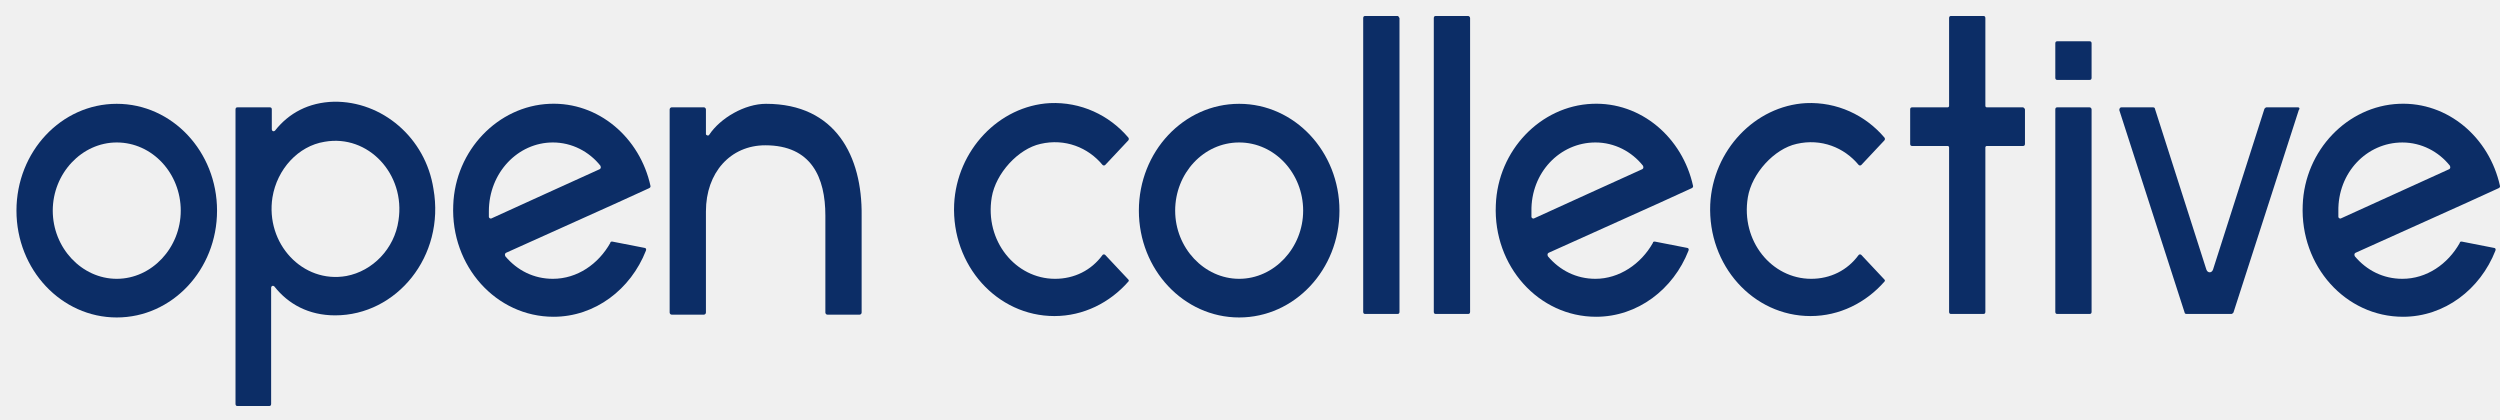
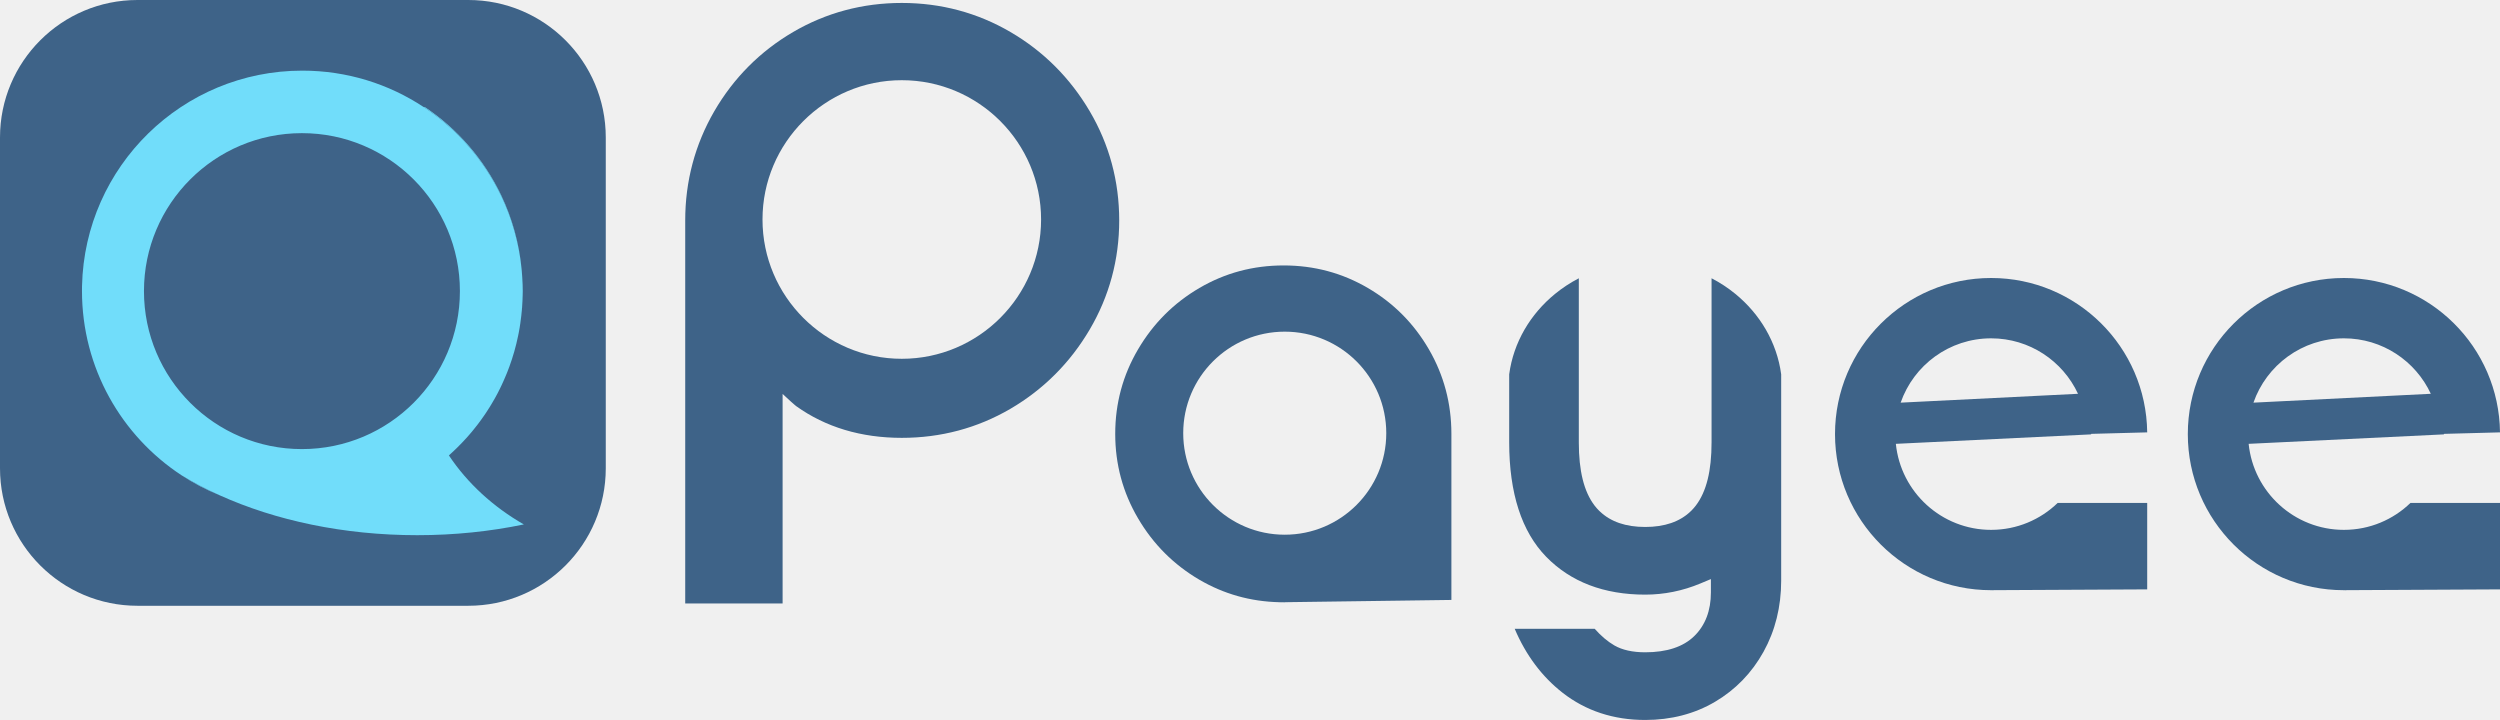
- <svg xmlns="http://www.w3.org/2000/svg" width="137" height="23" viewBox="0 0 137 23" fill="none">
-   <path d="M76.583 0.875H74.812C74.739 0.875 74.703 0.914 74.703 0.991V17.089C74.703 17.166 74.739 17.205 74.812 17.205H76.583C76.656 17.205 76.692 17.166 76.692 17.089V0.991C76.656 0.914 76.62 0.875 76.583 0.875Z" fill="#0C2D66" />
-   <path d="M108.871 5.882H110.859C110.895 5.882 110.968 5.959 110.968 5.997V7.884C110.968 7.961 110.932 8 110.859 8H108.871C108.834 8 108.798 8.039 108.798 8.077V17.089C108.798 17.166 108.762 17.205 108.69 17.205H106.918C106.846 17.205 106.81 17.166 106.81 17.089V8.077C106.81 8.039 106.774 8 106.737 8H104.785C104.713 8 104.677 7.961 104.677 7.884V5.997C104.677 5.92 104.713 5.882 104.785 5.882H106.737C106.774 5.882 106.81 5.843 106.81 5.805V0.991C106.81 0.914 106.846 0.875 106.918 0.875H108.69C108.762 0.875 108.798 0.914 108.798 0.991V5.805C108.798 5.843 108.834 5.882 108.871 5.882Z" fill="#0C2D66" />
-   <path d="M112.739 2.262H114.511C114.583 2.262 114.619 2.3 114.619 2.377V4.264C114.619 4.341 114.583 4.38 114.511 4.38H112.739C112.667 4.38 112.631 4.341 112.631 4.264V2.377C112.631 2.3 112.667 2.262 112.739 2.262Z" fill="#0C2D66" />
-   <path d="M112.739 5.882H114.511C114.583 5.882 114.619 5.959 114.619 5.997V17.089C114.619 17.166 114.583 17.205 114.511 17.205H112.739C112.667 17.205 112.631 17.166 112.631 17.089V5.997C112.631 5.92 112.667 5.882 112.739 5.882Z" fill="#0C2D66" />
-   <path fill-rule="evenodd" clip-rule="evenodd" d="M131.649 15.279C130.6 15.279 129.696 14.817 129.046 14.047C129.009 13.97 129.009 13.893 129.082 13.854L135.156 11.12L136.928 10.311C137 10.272 137 10.234 137 10.195C136.421 7.538 134.144 5.574 131.468 5.689C128.648 5.805 126.298 8.231 126.189 11.235C126.045 14.586 128.539 17.359 131.685 17.359C133.963 17.359 135.915 15.857 136.747 13.739C136.783 13.662 136.747 13.585 136.674 13.585L134.903 13.238C134.867 13.238 134.794 13.238 134.794 13.315C134.144 14.47 132.987 15.279 131.649 15.279ZM131.649 7.808C132.697 7.808 133.637 8.308 134.252 9.078C134.288 9.156 134.288 9.233 134.216 9.271C134.216 9.271 128.359 11.928 128.286 11.967C128.214 12.005 128.142 11.928 128.142 11.89V11.582C128.105 9.464 129.696 7.808 131.649 7.808Z" fill="#0C2D66" />
-   <path d="M124.201 5.882H125.936C126.009 5.882 126.045 5.959 125.972 6.036L122.393 17.128C122.357 17.166 122.321 17.205 122.284 17.205H119.826C119.754 17.205 119.717 17.166 119.717 17.128L116.138 6.036C116.138 5.959 116.174 5.882 116.246 5.882H117.982C118.054 5.882 118.09 5.92 118.09 5.959L120.911 14.778C120.983 14.971 121.2 14.971 121.272 14.778L124.092 5.959C124.128 5.92 124.165 5.882 124.201 5.882Z" fill="#0C2D66" />
-   <path d="M99.253 15.279C97.084 15.279 95.385 13.199 95.782 10.812C95.999 9.502 97.228 8.154 98.458 7.884C99.796 7.576 101.061 8.077 101.856 9.04C101.893 9.078 101.965 9.078 102.001 9.04L103.266 7.692C103.303 7.653 103.303 7.576 103.266 7.538C102.218 6.305 100.663 5.574 98.964 5.651C96.18 5.805 93.866 8.231 93.721 11.197C93.577 14.547 96.071 17.32 99.217 17.32C100.808 17.32 102.254 16.588 103.266 15.433C103.303 15.395 103.303 15.356 103.266 15.318L102.001 13.97C101.965 13.931 101.893 13.931 101.856 13.97C101.242 14.817 100.302 15.279 99.253 15.279Z" fill="#0C2D66" />
-   <path fill-rule="evenodd" clip-rule="evenodd" d="M87.43 15.279C86.382 15.279 85.478 14.817 84.827 14.047C84.791 13.97 84.791 13.893 84.863 13.854L90.937 11.12L92.709 10.311C92.781 10.272 92.781 10.234 92.781 10.195C92.203 7.538 89.925 5.574 87.249 5.689C84.429 5.805 82.079 8.231 81.971 11.235C81.826 14.586 84.321 17.359 87.466 17.359C89.744 17.359 91.697 15.857 92.528 13.739C92.564 13.662 92.528 13.584 92.456 13.584L90.684 13.238C90.648 13.238 90.576 13.238 90.576 13.315C89.925 14.47 88.732 15.279 87.43 15.279ZM87.43 7.807C88.479 7.807 89.419 8.308 90.033 9.078C90.07 9.155 90.07 9.232 89.997 9.271C89.997 9.271 84.14 11.928 84.068 11.967C83.995 12.005 83.923 11.928 83.923 11.89V11.582C83.887 9.464 85.478 7.807 87.43 7.807Z" fill="#0C2D66" />
-   <path d="M78.68 0.875H80.452C80.488 0.875 80.561 0.914 80.561 0.991V17.089C80.561 17.166 80.524 17.205 80.452 17.205H78.68C78.608 17.205 78.572 17.166 78.572 17.089V0.991C78.572 0.914 78.608 0.875 78.68 0.875Z" fill="#0C2D66" />
-   <path fill-rule="evenodd" clip-rule="evenodd" d="M62.41 11.543C62.41 8.308 64.869 5.689 67.906 5.689C70.943 5.689 73.402 8.308 73.402 11.543C73.402 14.778 70.943 17.397 67.906 17.397C64.869 17.397 62.41 14.778 62.41 11.543ZM71.413 11.543C71.413 9.502 69.858 7.807 67.906 7.807C65.954 7.807 64.399 9.502 64.399 11.543C64.399 13.585 65.99 15.279 67.906 15.279C69.822 15.279 71.413 13.585 71.413 11.543Z" fill="#0C2D66" />
-   <path d="M54.347 10.812C53.95 13.199 55.649 15.279 57.818 15.279C58.867 15.279 59.807 14.817 60.422 13.97C60.458 13.931 60.53 13.931 60.566 13.97L61.832 15.318C61.868 15.356 61.868 15.395 61.832 15.433C60.819 16.588 59.373 17.32 57.782 17.32C54.637 17.32 52.142 14.547 52.287 11.197C52.431 8.231 54.745 5.805 57.529 5.651C59.228 5.574 60.783 6.305 61.832 7.538C61.868 7.576 61.868 7.653 61.832 7.692L60.566 9.04C60.53 9.078 60.458 9.078 60.422 9.04C59.626 8.077 58.361 7.576 57.023 7.884C55.794 8.154 54.564 9.502 54.347 10.812Z" fill="#0C2D66" />
-   <path d="M41.975 5.689C40.819 5.689 39.481 6.459 38.866 7.384C38.83 7.461 38.685 7.422 38.685 7.345V5.997C38.685 5.959 38.649 5.882 38.577 5.882H36.805C36.769 5.882 36.697 5.92 36.697 5.997V17.128C36.697 17.166 36.733 17.243 36.805 17.243H38.577C38.613 17.243 38.685 17.205 38.685 17.128V11.582C38.685 9.464 40.023 7.962 41.939 7.962C44.47 7.962 45.23 9.733 45.23 11.813V17.128C45.23 17.166 45.266 17.243 45.338 17.243H47.11C47.146 17.243 47.218 17.205 47.218 17.128V11.813C47.254 8.578 45.808 5.689 41.975 5.689Z" fill="#0C2D66" />
-   <path fill-rule="evenodd" clip-rule="evenodd" d="M30.297 15.279C29.249 15.279 28.345 14.817 27.694 14.047C27.658 13.97 27.658 13.893 27.73 13.854L33.804 11.12L35.576 10.311C35.648 10.272 35.648 10.234 35.648 10.195C35.07 7.538 32.792 5.574 30.116 5.689C27.296 5.805 24.946 8.231 24.838 11.235C24.693 14.586 27.188 17.359 30.333 17.359C32.611 17.359 34.563 15.857 35.395 13.739C35.431 13.662 35.395 13.584 35.323 13.584L33.551 13.238C33.515 13.238 33.443 13.238 33.443 13.315C32.792 14.47 31.635 15.279 30.297 15.279ZM30.297 7.807C31.346 7.807 32.286 8.308 32.9 9.078C32.937 9.155 32.937 9.232 32.864 9.271C32.864 9.271 27.007 11.928 26.935 11.967C26.862 12.005 26.79 11.928 26.79 11.89V11.582C26.79 9.464 28.381 7.807 30.297 7.807Z" fill="#0C2D66" />
-   <path fill-rule="evenodd" clip-rule="evenodd" d="M15.075 7.153C15.835 6.19 16.919 5.612 18.293 5.574C20.933 5.535 23.319 7.538 23.753 10.349C24.404 14.047 21.728 17.282 18.366 17.282C16.919 17.282 15.799 16.666 15.039 15.703C14.967 15.626 14.858 15.664 14.858 15.78V22.134C14.858 22.212 14.822 22.25 14.75 22.25H13.015C12.942 22.25 12.906 22.212 12.906 22.134V5.997C12.906 5.92 12.942 5.882 13.015 5.882H14.786C14.858 5.882 14.895 5.92 14.895 5.997V7.076C14.895 7.191 15.003 7.23 15.075 7.153ZM14.931 10.812C14.533 13.353 16.594 15.549 18.98 15.125C20.427 14.855 21.62 13.623 21.837 12.082C22.234 9.541 20.174 7.345 17.787 7.769C16.341 8 15.184 9.271 14.931 10.812Z" fill="#0C2D66" />
-   <path fill-rule="evenodd" clip-rule="evenodd" d="M6.398 5.689C3.361 5.689 0.902 8.308 0.902 11.543C0.902 14.778 3.361 17.397 6.398 17.397C9.435 17.397 11.894 14.778 11.894 11.543C11.894 8.308 9.435 5.689 6.398 5.689ZM6.398 7.807C8.35 7.807 9.905 9.502 9.905 11.543C9.905 13.585 8.314 15.279 6.398 15.279C4.482 15.279 2.891 13.585 2.891 11.543C2.891 9.502 4.482 7.807 6.398 7.807Z" fill="#0C2D66" />
+ <svg xmlns="http://www.w3.org/2000/svg" viewBox="507.51 858.17 984.98 283.66" width="984.98" height="283.66">
+   <defs>
+     <style type="text/css">
+ 	.st0{fill:#FFFFFF;}
+ 	.st1{fill:#3E6388;}
+ 	.st2{fill:#71DDFA;}
+ </style>
+   </defs>
+   <g>
+     <path class="st1" d="M692,1096.84H561.69c-29.92,0-54.18-24.26-54.18-54.18V912.35c0-29.92,24.26-54.18,54.18-54.18H692   c29.92,0,54.18,24.26,54.18,54.18v130.31C746.18,1072.58,721.92,1096.84,692,1096.84z" />
+     <g>
+       <g>
+         <path class="st2" d="M684.37,1037.61c-0.04,0.04-0.08,0.07-0.12,0.11v0.01C684.29,1037.69,684.33,1037.65,684.37,1037.61     C684.37,1037.61,684.37,1037.61,684.37,1037.61z M713.09,964.98c-0.02-0.28-0.05-0.56-0.08-0.83     c-0.98-10.28-3.74-20.04-7.98-28.94c-6.76-14.17-17.22-26.23-30.16-34.88c-0.16-0.01-0.31-0.01-0.47-0.01l0.47,0.31     c12.94,8.66,23.4,20.71,30.16,34.87v0.01c0.07,0.15,0.14,0.31,0.22,0.46c0.02,0.06,0.06,0.12,0.08,0.17     c0.15,0.32,0.29,0.64,0.44,0.97c0.24,0.53,0.48,1.07,0.71,1.61c0.31,0.72,0.61,1.45,0.9,2.18c0.14,0.36,0.28,0.72,0.41,1.08     c0,0.01,0.01,0.01,0.02,0.02V942c0.2,0.55,0.41,1.11,0.61,1.67c0.07,0.18,0.13,0.37,0.19,0.56c0.06,0.16,0.11,0.32,0.17,0.48     c0.03,0.08,0.06,0.17,0.09,0.26c0.05,0.14,0.09,0.28,0.14,0.43c0.01,0.03,0.02,0.07,0.03,0.11c0.07,0.21,0.14,0.42,0.21,0.63     c0.01,0.03,0.01,0.05,0.02,0.08c0.01,0.03,0.02,0.07,0.03,0.09c0,0.02,0.01,0.03,0.02,0.05c0.01,0.04,0.02,0.08,0.03,0.13     c0.04,0.14,0.09,0.28,0.13,0.43c0.08,0.26,0.16,0.52,0.24,0.78c0.01,0.03,0.03,0.07,0.04,0.11c0.01,0.04,0.02,0.08,0.03,0.11     c0.01,0.04,0.02,0.08,0.03,0.11c0.01,0.02,0.01,0.04,0.02,0.06c0,0.02,0.01,0.03,0.01,0.06c0.06,0.2,0.12,0.4,0.18,0.59     c0.02,0.07,0.04,0.14,0.06,0.21c0.06,0.21,0.12,0.42,0.18,0.63c0.04,0.15,0.08,0.31,0.12,0.46c0.02,0.05,0.03,0.09,0.04,0.14     c0.03,0.11,0.06,0.21,0.09,0.32c0.01,0.02,0.01,0.05,0.02,0.08c0.09,0.39,0.21,0.79,0.3,1.19c0.03,0.14,0.07,0.29,0.11,0.43     c0.01,0.02,0.01,0.03,0.02,0.04c0.01,0.07,0.03,0.13,0.04,0.19c0.01,0.06,0.03,0.13,0.04,0.19c0.06,0.21,0.11,0.43,0.16,0.64     c0.04,0.21,0.09,0.43,0.14,0.65c0.02,0.09,0.04,0.18,0.07,0.27c0,0.02,0.01,0.03,0.01,0.04c0,0.01,0,0.01,0,0.01s0,0.01,0,0.01     c0.01,0.05,0.03,0.1,0.03,0.16c0.01,0.03,0.01,0.06,0.02,0.08c0.01,0.03,0.01,0.06,0.02,0.08c0.02,0.11,0.05,0.21,0.07,0.32     c0.02,0.11,0.04,0.22,0.07,0.32c0.08,0.38,0.15,0.75,0.22,1.13c0.03,0.18,0.07,0.35,0.1,0.53c0.03,0.17,0.07,0.35,0.1,0.53     c0.03,0.18,0.06,0.36,0.09,0.54c0.02,0.14,0.04,0.27,0.07,0.41c0.01,0.04,0.01,0.08,0.02,0.13c0.01,0.06,0.02,0.12,0.03,0.18     c0.01,0.04,0.01,0.08,0.02,0.12c0.07,0.44,0.14,0.89,0.21,1.33c0.03,0.24,0.07,0.48,0.1,0.72c0.01,0.07,0.02,0.14,0.03,0.21     c0.03,0.23,0.06,0.46,0.08,0.69c0.04,0.32,0.08,0.64,0.12,0.96c0.07,0.64,0.14,1.28,0.21,1.93c0.02,0.32,0.05,0.64,0.08,0.97     c0.01,0.13,0.02,0.26,0.03,0.39c0.01,0.13,0.02,0.26,0.03,0.39C713.16,965.9,713.13,965.44,713.09,964.98z" />
+         <path class="st2" d="M705.25,935.96c-0.07-0.15-0.14-0.3-0.22-0.45c0,0,0,0,0,0C705.11,935.66,705.18,935.81,705.25,935.96z" />
+         <path class="st2" d="M706.48,938.71c-0.15-0.36-0.31-0.72-0.47-1.07c-0.08-0.18-0.16-0.36-0.24-0.54     C706.02,937.63,706.25,938.17,706.48,938.71z" />
+         <path class="st2" d="M707.81,941.99c-0.01-0.01-0.01-0.01-0.01-0.02c-0.14-0.36-0.27-0.72-0.41-1.08     C707.52,941.26,707.66,941.63,707.81,941.99z" />
+         <path class="st2" d="M709.77,947.8c-0.01-0.04-0.03-0.07-0.04-0.11c-0.08-0.27-0.16-0.52-0.24-0.78     c-0.04-0.15-0.09-0.29-0.13-0.43c-0.01-0.04-0.03-0.08-0.04-0.13C709.48,946.83,709.63,947.31,709.77,947.8z" />
+         <path class="st2" d="M710.04,948.72c-0.06-0.2-0.12-0.4-0.18-0.6c0-0.02-0.01-0.04-0.01-0.05     C709.92,948.29,709.98,948.51,710.04,948.72z" />
+         <path class="st2" d="M711.22,953.25c-0.05-0.22-0.11-0.43-0.16-0.64c-0.01-0.07-0.03-0.13-0.04-0.2     C711.09,952.69,711.16,952.97,711.22,953.25z" />
+         <path class="st2" d="M711.42,954.18c-0.02-0.09-0.04-0.19-0.07-0.27c-0.05-0.22-0.09-0.44-0.14-0.65     C711.29,953.56,711.36,953.87,711.42,954.18z" />
+         <path class="st2" d="M711.47,954.39c-0.01-0.05-0.02-0.11-0.04-0.16c0-0.01,0-0.01,0-0.01     C711.45,954.28,711.46,954.34,711.47,954.39z" />
+         <path class="st2" d="M711.57,954.88c-0.02-0.11-0.05-0.21-0.07-0.32c-0.01-0.03-0.01-0.05-0.02-0.08     C711.52,954.61,711.55,954.74,711.57,954.88z" />
+         <path class="st2" d="M713.16,965.97c-0.01-0.13-0.03-0.26-0.04-0.39c-0.03-0.32-0.05-0.65-0.08-0.97     C713.09,965.06,713.13,965.51,713.16,965.97z" />
+         <path class="st2" d="M713.21,966.6c-0.01-0.05-0.01-0.1-0.01-0.16C713.2,966.49,713.21,966.54,713.21,966.6z" />
+         <path class="st2" d="M685.03,1037.01c-0.22,0.2-0.44,0.4-0.66,0.6c-0.04,0.04-0.08,0.08-0.13,0.11c0,0,0,0,0,0     c0.04-0.04,0.09-0.07,0.13-0.11c0.05-0.05,0.11-0.1,0.17-0.15C684.7,1037.31,684.87,1037.16,685.03,1037.01z" />
+         <path class="st2" d="M690.9,1031.14c-0.26,0.28-0.52,0.56-0.78,0.84c0.2-0.22,0.4-0.43,0.6-0.65     C690.78,1031.27,690.84,1031.2,690.9,1031.14z" />
+         <path class="st2" d="M691.52,1030.46c-0.17,0.2-0.35,0.39-0.53,0.58c0.03-0.03,0.05-0.07,0.08-0.1     C691.22,1030.78,691.37,1030.62,691.52,1030.46z" />
+         <path class="st2" d="M697.61,1022.77c-0.14,0.2-0.27,0.39-0.42,0.59c0.05-0.07,0.1-0.15,0.15-0.22     C697.43,1023.02,697.52,1022.89,697.61,1022.77z" />
+         <path class="st2" d="M700.18,1018.91c-0.12,0.2-0.25,0.39-0.37,0.59c0.11-0.18,0.23-0.36,0.34-0.55     C700.16,1018.94,700.17,1018.93,700.18,1018.91z" />
+         <path class="st2" d="M702.66,1014.72c-0.46,0.84-0.95,1.68-1.44,2.5c0.29-0.49,0.58-0.99,0.86-1.49c0.04-0.05,0.07-0.11,0.1-0.16     C702.33,1015.29,702.49,1015,702.66,1014.72z" />
+         <path class="st2" d="M703.4,1013.34c-0.02,0.04-0.04,0.09-0.07,0.13c0.01-0.03,0.03-0.05,0.04-0.08     C703.38,1013.37,703.39,1013.36,703.4,1013.34z" />
+         <path class="st2" d="M704.28,1011.63c-0.23,0.48-0.48,0.96-0.73,1.43c0.01-0.03,0.03-0.06,0.04-0.09     c0.19-0.37,0.38-0.75,0.57-1.13C704.2,1011.77,704.24,1011.7,704.28,1011.63z" />
+         <path class="st2" d="M708.14,1002.7c-0.09,0.24-0.19,0.48-0.27,0.72c0.08-0.21,0.15-0.42,0.23-0.63     C708.12,1002.76,708.13,1002.73,708.14,1002.7z" />
+         <path class="st2" d="M713.4,974.8c-0.1,4.83-0.61,9.57-1.48,14.17c0-0.01,0-0.01,0-0.01c0.1-0.56,0.21-1.13,0.3-1.69     c0.09-0.54,0.17-1.07,0.25-1.62c0.09-0.6,0.17-1.21,0.25-1.82c0.07-0.49,0.13-0.97,0.18-1.46c0.05-0.48,0.11-0.95,0.14-1.42     c0.02-0.15,0.03-0.3,0.05-0.44c0.03-0.4,0.07-0.81,0.1-1.21c0.01-0.18,0.03-0.37,0.03-0.53c0.04-0.46,0.06-0.92,0.08-1.38     c0.01-0.17,0.02-0.34,0.03-0.52c0.01-0.21,0.02-0.42,0.03-0.64c0.01-0.13,0.01-0.26,0.01-0.39c0.01-0.26,0.02-0.51,0.03-0.77     C713.39,974.97,713.4,974.88,713.4,974.8z" />
+         <path class="st2" d="M713.4,970.73c0-0.14-0.01-0.29-0.01-0.43v-0.13C713.4,970.36,713.4,970.54,713.4,970.73z" />
+         <path class="st2" d="M713.43,972.31c0-0.09,0-0.19-0.01-0.28c-0.01-0.21-0.01-0.42-0.01-0.62v-0.1     C713.42,971.64,713.43,971.97,713.43,972.31z" />
+         <path class="st2" d="M579.01,1045.41c4.71,3.1,9.76,5.75,15.06,7.9C588.74,1050.9,583.71,1048.27,579.01,1045.41z      M692.26,1029.61c0.02-0.01,0.03-0.03,0.04-0.04c0.08-0.09,0.17-0.19,0.24-0.29C692.46,1029.38,692.36,1029.49,692.26,1029.61z      M699.1,1020.6L699.1,1020.6c0.11-0.17,0.22-0.34,0.33-0.51C699.32,1020.26,699.21,1020.43,699.1,1020.6z" />
+       </g>
+       <path class="st2" d="M684.38,1037.61c-0.04,0.03-0.09,0.07-0.13,0.11v-0.01C684.29,1037.68,684.33,1037.65,684.38,1037.61    c0.05-0.06,0.11-0.11,0.16-0.16c0.17-0.15,0.33-0.3,0.49-0.45c0.24-0.22,0.48-0.44,0.73-0.67c0.21-0.19,0.43-0.39,0.64-0.6    c0.21-0.2,0.42-0.4,0.63-0.61c0.06-0.04,0.11-0.1,0.16-0.15c0.16-0.16,0.31-0.31,0.47-0.46c0.21-0.21,0.42-0.42,0.62-0.63    c0.17-0.16,0.33-0.32,0.48-0.48c0.05-0.05,0.09-0.09,0.14-0.14c0.05-0.04,0.09-0.09,0.14-0.14c0.16-0.17,0.32-0.33,0.47-0.49    c0.21-0.21,0.41-0.43,0.61-0.64c0.2-0.22,0.41-0.43,0.6-0.66c0.06-0.06,0.12-0.13,0.18-0.19c0.03-0.03,0.06-0.07,0.09-0.09    c0.03-0.04,0.06-0.07,0.08-0.1c0.16-0.16,0.3-0.32,0.45-0.48c0.14-0.17,0.29-0.33,0.43-0.49c0.06-0.08,0.12-0.14,0.18-0.21    c0.01-0.01,0.01-0.01,0.01-0.01c0.04-0.04,0.08-0.09,0.12-0.14c0.1-0.11,0.19-0.22,0.29-0.33c0.21-0.25,0.42-0.49,0.63-0.74    c0.07-0.08,0.13-0.16,0.21-0.24c0.07-0.08,0.13-0.17,0.2-0.25c0.19-0.24,0.39-0.47,0.58-0.71c0.05-0.07,0.11-0.14,0.16-0.21    s0.11-0.13,0.16-0.2l0.5-0.63c0.02-0.03,0.04-0.06,0.07-0.09c0.02-0.02,0.03-0.03,0.04-0.05c0.02-0.03,0.04-0.06,0.07-0.09    c0.04-0.04,0.07-0.09,0.11-0.13c0.06-0.08,0.12-0.15,0.18-0.22c0.12-0.15,0.23-0.3,0.34-0.45c0.06-0.07,0.11-0.14,0.17-0.22    c0.02-0.03,0.04-0.05,0.06-0.08c0.08-0.11,0.17-0.22,0.24-0.33c0.07-0.08,0.13-0.17,0.19-0.25c0.11-0.15,0.23-0.3,0.33-0.45    c0.09-0.12,0.17-0.23,0.26-0.35c0.05-0.07,0.1-0.15,0.16-0.22c0.05-0.07,0.1-0.15,0.15-0.22c0.09-0.12,0.18-0.24,0.26-0.37    c0.03-0.04,0.06-0.08,0.09-0.13c0.11-0.15,0.22-0.3,0.32-0.45c0.21-0.29,0.41-0.58,0.61-0.87c0-0.01,0.01-0.01,0.01-0.02    c0.06-0.09,0.12-0.18,0.18-0.27c0.04-0.07,0.09-0.14,0.14-0.21c0.05-0.07,0.1-0.14,0.15-0.22c0,0,0,0,0-0.01    c0.11-0.17,0.22-0.34,0.33-0.51c0.13-0.19,0.26-0.39,0.38-0.59c0.12-0.18,0.23-0.36,0.34-0.54c0.01-0.02,0.02-0.03,0.03-0.04    c0.01-0.02,0.03-0.04,0.04-0.06c0.01,0,0.01-0.01,0.01-0.01c0.32-0.51,0.63-1.03,0.94-1.54c0.02-0.03,0.03-0.05,0.04-0.07    c0.19-0.31,0.37-0.63,0.55-0.94c0.11-0.18,0.21-0.36,0.31-0.54c0.02-0.03,0.03-0.06,0.05-0.08c0.02-0.03,0.03-0.06,0.05-0.08    c0.15-0.28,0.32-0.56,0.48-0.85c0.01-0.01,0.01-0.02,0.02-0.03c0.01-0.02,0.02-0.04,0.03-0.06c0.19-0.34,0.37-0.68,0.55-1.02    c0.02-0.04,0.05-0.09,0.07-0.13c0.01-0.03,0.03-0.06,0.04-0.08c0.01-0.02,0.02-0.03,0.03-0.05c0.01-0.02,0.02-0.03,0.03-0.06    c0.02-0.03,0.03-0.07,0.06-0.1c0.02-0.03,0.04-0.07,0.06-0.11c0.01-0.01,0.01-0.01,0.01-0.02c0.02-0.03,0.03-0.06,0.04-0.08    c0.01-0.01,0.01-0.03,0.02-0.04c0.18-0.36,0.37-0.72,0.54-1.09c0.02-0.04,0.04-0.07,0.06-0.11c0.02-0.04,0.03-0.08,0.06-0.11    c0.04-0.08,0.08-0.15,0.12-0.23c0.04-0.07,0.07-0.15,0.11-0.22c0.03-0.07,0.07-0.15,0.11-0.23c0.07-0.14,0.13-0.28,0.2-0.42    c0.11-0.23,0.22-0.46,0.33-0.69c0.04-0.09,0.09-0.19,0.14-0.29v-0.01c0.16-0.35,0.33-0.7,0.48-1.06c0.13-0.28,0.25-0.55,0.37-0.83    c0.35-0.79,0.69-1.58,1.01-2.38c0.09-0.23,0.18-0.45,0.27-0.68c0.06-0.14,0.11-0.28,0.16-0.42c0.11-0.26,0.2-0.51,0.29-0.76    c0.08-0.21,0.16-0.42,0.23-0.63c0.01-0.02,0.02-0.03,0.03-0.04c0.01-0.02,0.01-0.03,0.02-0.05c1.45-3.95,2.62-8.03,3.48-12.23    c0.06-0.3,0.12-0.59,0.18-0.89c0.04-0.2,0.08-0.41,0.12-0.61c0-0.01,0-0.01,0-0.01c0.1-0.56,0.21-1.13,0.3-1.7    c0.08-0.54,0.17-1.07,0.25-1.62c0.09-0.6,0.17-1.21,0.24-1.82c0.07-0.49,0.13-0.97,0.18-1.46c0.06-0.48,0.11-0.94,0.14-1.42    c0.02-0.14,0.03-0.29,0.05-0.44c0.03-0.34,0.06-0.69,0.08-1.03c0.01-0.06,0.01-0.12,0.02-0.18c0.01-0.18,0.02-0.37,0.03-0.53    c0.01-0.16,0.02-0.31,0.03-0.47c0.02-0.15,0.02-0.3,0.03-0.46c0.01-0.15,0.01-0.3,0.02-0.45c0.01-0.17,0.02-0.34,0.03-0.52    c0.01-0.21,0.02-0.42,0.03-0.64c0.01-0.13,0.01-0.26,0.01-0.39c0.01-0.26,0.02-0.51,0.03-0.77c0-0.04,0-0.08,0.01-0.13    c0.01-0.04,0.01-0.09,0.01-0.13c0.01-0.32,0.01-0.66,0.02-0.99c0.01-0.11,0.01-0.22,0.01-0.33c0.01-0.22,0.01-0.44,0.01-0.67    v-0.16c0-0.11,0-0.23-0.01-0.34c0-0.09,0-0.19-0.01-0.28c-0.01-0.22-0.01-0.42-0.01-0.62v-0.15c0-0.17-0.01-0.34-0.01-0.52    c0-0.14-0.01-0.29-0.01-0.43v-0.13c0-0.02,0-0.03-0.01-0.05c0-0.16-0.01-0.31-0.02-0.46c0-0.06,0-0.12-0.01-0.18    c0-0.07-0.01-0.14-0.01-0.21c0-0.03-0.01-0.07-0.01-0.11v-0.1c0-0.01,0-0.02-0.01-0.03c-0.01-0.24-0.02-0.48-0.03-0.73    c-0.01-0.25-0.03-0.5-0.04-0.75v-0.09c-0.01-0.02-0.01-0.03-0.01-0.05v-0.03c0-0.01-0.01-0.02-0.01-0.03v-0.06    c-0.01-0.12-0.02-0.23-0.02-0.35c-0.01-0.12-0.02-0.23-0.03-0.35v-0.01c-0.01-0.05-0.01-0.1-0.01-0.16c0-0.03,0-0.05-0.01-0.08    c-0.01-0.13-0.02-0.26-0.03-0.39c-0.01-0.13-0.02-0.26-0.03-0.39c-0.03-0.32-0.06-0.65-0.08-0.97c-0.06-0.65-0.13-1.29-0.21-1.93    c-0.04-0.32-0.08-0.64-0.12-0.96c-0.03-0.23-0.06-0.46-0.08-0.69c-0.01-0.07-0.02-0.13-0.03-0.21c-0.03-0.24-0.07-0.48-0.1-0.72    c-0.07-0.44-0.13-0.89-0.21-1.33c-0.01-0.04-0.01-0.08-0.02-0.12c-0.01-0.06-0.02-0.12-0.03-0.18c-0.01-0.04-0.01-0.09-0.02-0.13    c-0.03-0.14-0.05-0.27-0.07-0.41c-0.03-0.18-0.06-0.36-0.09-0.54c-0.03-0.18-0.07-0.36-0.1-0.53c-0.03-0.18-0.07-0.35-0.1-0.53    c-0.07-0.38-0.14-0.75-0.22-1.13c-0.02-0.11-0.05-0.22-0.07-0.32c-0.02-0.11-0.05-0.22-0.07-0.32c-0.01-0.03-0.01-0.06-0.02-0.08    c-0.01-0.03-0.01-0.06-0.02-0.08c-0.01-0.06-0.02-0.11-0.03-0.16c0-0.01,0-0.01,0-0.01s0,0,0-0.01c-0.01-0.01-0.01-0.03-0.01-0.04    c-0.02-0.09-0.04-0.18-0.07-0.27c-0.05-0.22-0.09-0.44-0.14-0.65c-0.06-0.22-0.11-0.43-0.16-0.64c-0.01-0.06-0.03-0.13-0.04-0.19    c-0.02-0.07-0.03-0.13-0.04-0.19c-0.01-0.01-0.01-0.03-0.02-0.04c-0.03-0.14-0.07-0.28-0.11-0.43c-0.09-0.4-0.21-0.8-0.3-1.19    c-0.01-0.03-0.02-0.06-0.02-0.08c-0.03-0.11-0.06-0.22-0.09-0.32c-0.01-0.04-0.02-0.09-0.04-0.14c-0.04-0.15-0.08-0.31-0.12-0.46    c-0.06-0.21-0.12-0.42-0.18-0.63c-0.02-0.07-0.04-0.14-0.06-0.21c-0.06-0.19-0.12-0.39-0.18-0.59c0-0.02-0.01-0.04-0.01-0.06    c-0.01-0.02-0.01-0.03-0.02-0.06c-0.01-0.03-0.02-0.07-0.03-0.11c-0.01-0.03-0.02-0.07-0.03-0.11c-0.01-0.03-0.03-0.07-0.04-0.11    c-0.08-0.27-0.16-0.52-0.24-0.78c-0.04-0.14-0.09-0.29-0.13-0.43c-0.01-0.04-0.02-0.08-0.03-0.13c-0.01-0.02-0.02-0.03-0.02-0.05    c-0.01-0.03-0.02-0.07-0.03-0.09c-0.01-0.03-0.02-0.05-0.02-0.08c-0.07-0.21-0.14-0.43-0.21-0.63c-0.01-0.04-0.02-0.07-0.03-0.11    c-0.05-0.14-0.09-0.28-0.14-0.43c-0.03-0.08-0.06-0.17-0.09-0.26c-0.06-0.16-0.11-0.32-0.17-0.48c-0.06-0.19-0.13-0.38-0.19-0.56    c-0.2-0.56-0.41-1.12-0.61-1.67v-0.01c-0.01-0.01-0.02-0.01-0.02-0.02c-0.13-0.36-0.27-0.72-0.41-1.08    c-0.29-0.73-0.59-1.46-0.9-2.18c-0.15-0.36-0.31-0.72-0.47-1.07c-0.08-0.18-0.16-0.36-0.24-0.54c-0.15-0.32-0.29-0.64-0.44-0.97    c-0.02-0.06-0.06-0.12-0.08-0.17c-0.07-0.15-0.14-0.31-0.22-0.46v-0.01c-6.76-14.16-17.22-26.21-30.16-34.87l-0.47-0.31    c-13.7-9.06-30.13-14.33-47.79-14.33c-47.26,0-85.69,37.75-86.79,84.74l-0.01,0.33c0,0,0,0,0,0.01c-0.01,0.58-0.01,1.14-0.01,1.73    c0,30.37,15.59,57.1,39.21,72.61c4.7,2.86,9.73,5.49,15.06,7.9c21.93,9.89,48.79,15.71,77.82,15.71c14.68,0,28.79-1.49,42-4.24    C701.79,1057.85,691.66,1048.54,684.38,1037.61z M626.47,1035.11c-34.38,0-62.24-27.87-62.24-62.24s27.87-62.24,62.24-62.24    s62.24,27.87,62.24,62.24S660.85,1035.11,626.47,1035.11z" />
+     </g>
+     <path class="st1" d="M777.48,1095.94V945.01c0-15.42,3.85-29.89,11.45-43.01c7.62-13.12,18.07-23.62,31.05-31.21   c12.99-7.6,27.4-11.46,42.83-11.46c15.41,0,29.82,3.86,42.82,11.46c12.99,7.58,23.5,18.09,31.23,31.22   c7.71,13.1,11.61,27.57,11.61,43c0,15.42-3.91,29.88-11.62,42.98c-7.72,13.12-18.23,23.63-31.23,31.24   c-13.01,7.6-27.41,11.45-42.82,11.45c-16.02,0-30.01-4.2-41.59-12.49l-0.01-0.01c-0.01-0.01-0.96-0.76-1.96-1.68l-3.39-3.12v82.55   H777.48z M862.81,889.77c-30.26,0-54.88,24.62-54.88,54.88c0,30.26,24.62,54.88,54.88,54.88c30.26,0,54.88-24.62,54.88-54.88   C917.7,914.39,893.08,889.77,862.81,889.77z" />
+     <path class="st1" d="M1014.57,1095.42l-1.3,0.02l-0.88,0.01c0.28,0.01,0.57,0.01,0.86,0.01c0.75,0,1.5-0.02,2.24-0.05   c0.27-0.01,0.54-0.03,0.81-0.04L1014.57,1095.42z" />
+     <path class="st1" d="M1070.48,995.8c-5.92-10.2-13.94-18.26-24.05-24.17c-10.12-5.92-21.18-8.88-33.18-8.88s-23.06,2.96-33.18,8.88   c-10.11,5.91-18.17,13.97-24.17,24.17c-6,10.2-9,21.31-9,33.31s3,23.1,9,33.3c6,10.21,14.06,18.26,24.17,24.18   c9.64,5.63,20.13,8.58,31.48,8.85c0.28,0.01,0.56,0.01,0.84,0.01l0.88-0.01l1.3-0.02l1.73-0.05c-0.27,0.01-0.54,0.03-0.81,0.04   l63.86-0.87v-65.43C1079.35,1017.11,1076.39,1006,1070.48,995.8z M1013.69,1068.84c-22.09,0-40-17.91-40-40c0-22.09,17.91-40,40-40   s40,17.91,40,40C1053.69,1050.93,1035.78,1068.84,1013.69,1068.84z" />
+     <path class="st1" d="M1209.28,1005.65v81.31c0,10.25-2.34,19.67-6.95,28c-4.6,8.31-11.03,14.94-19.09,19.7s-17.33,7.17-27.54,7.17   c-12.46,0-23.39-3.59-32.49-10.68c-8.16-6.36-14.51-14.83-18.92-25.24h31.52c2.49,2.82,5.09,5.01,7.72,6.54   c3.09,1.8,7.19,2.72,12.17,2.72c8.49,0,14.99-2.14,19.33-6.38c4.36-4.26,6.56-10.05,6.56-17.2v-5.27l-4.15,1.74   c-6.97,2.91-14.28,4.39-21.74,4.39c-16.22,0-29.35-5.01-39-14.91c-9.67-9.91-14.58-25.08-14.58-45.1v-26.79   c1.69-12.61,8.35-23.76,18.09-31.71c2.87-2.34,5.99-4.4,9.34-6.13v64.63c0,11.24,2.01,19.36,6.14,24.83   c0.56,0.75,1.17,1.44,1.82,2.08c0.1,0.1,0.21,0.21,0.32,0.3c4.25,4.08,10.24,6.14,17.87,6.14c7.64,0,13.64-2.06,17.89-6.14   c0.11-0.09,0.22-0.2,0.32-0.3c0.65-0.65,1.25-1.34,1.81-2.08c4.13-5.49,6.13-13.61,6.13-24.83V967.8c3.35,1.74,6.49,3.8,9.35,6.14   C1200.93,981.89,1207.59,993.04,1209.28,1005.65z" />
+     <polygon class="st1" points="1014.57,1095.42 1013.25,1095.46 1013.27,1095.44 &#09;" />
+     <path class="st1" d="M1012.39,1095.45l-0.85,0.01l0.01-0.02C1011.83,1095.45,1012.11,1095.45,1012.39,1095.45z" />
+     <path class="st1" d="M1016.3,1095.37c-0.27,0.01-0.54,0.03-0.81,0.04l-0.92,0.01L1016.3,1095.37z" />
+     <g>
+       <g>
+         <path class="st1" d="M1291.99,1090.7l1.09-0.01c0.33,0,0.66-0.01,0.98-0.03L1291.99,1090.7z" />
+         <path class="st1" d="M1318.21,1056.32c-6.78,6.57-16.03,10.61-26.22,10.61c-19.53,0-35.6-14.86-37.53-33.89l76.93-3.73l0.01-0.2     l22.09-0.59c-0.37-33.65-27.76-60.82-61.5-60.82c-33.96,0-61.5,27.54-61.5,61.5c0,33.97,27.54,61.5,61.5,61.5l2.07-0.04     c-0.32,0.02-0.65,0.03-0.98,0.03l60.41-0.31v-34.06H1318.21z M1291.99,991.47c15.17,0,28.24,8.94,34.24,21.85l-69.88,3.49     C1261.48,1002.06,1275.5,991.47,1291.99,991.47z" />
+       </g>
+       <path class="st1" d="M1294.06,1090.66c-0.32,0.02-0.65,0.03-0.98,0.03l-1.09,0.01L1294.06,1090.66z" />
+     </g>
+     <g>
+       <g>
+         <path class="st1" d="M1430.99,1090.7l1.09-0.01c0.33,0,0.66-0.01,0.98-0.03L1430.99,1090.7z" />
+         <path class="st1" d="M1430.99,1066.93c-19.53,0-35.6-14.86-37.53-33.89l76.93-3.73l0.01-0.2l22.09-0.59     c-0.37-33.65-27.76-60.82-61.5-60.82c-33.96,0-61.5,27.54-61.5,61.5c0,33.97,27.54,61.5,61.5,61.5l2.07-0.04     c-0.32,0.02-0.65,0.03-0.98,0.03l60.41-0.31v-34.06h-35.28C1450.43,1062.89,1441.18,1066.93,1430.99,1066.93z M1430.99,991.47     c15.17,0,28.24,8.94,34.24,21.85l-69.88,3.49C1400.48,1002.06,1414.5,991.47,1430.99,991.47z" />
+       </g>
+       <path class="st1" d="M1433.06,1090.66c-0.32,0.02-0.65,0.03-0.98,0.03l-1.09,0.01L1433.06,1090.66z" />
+     </g>
+   </g>
</svg>
